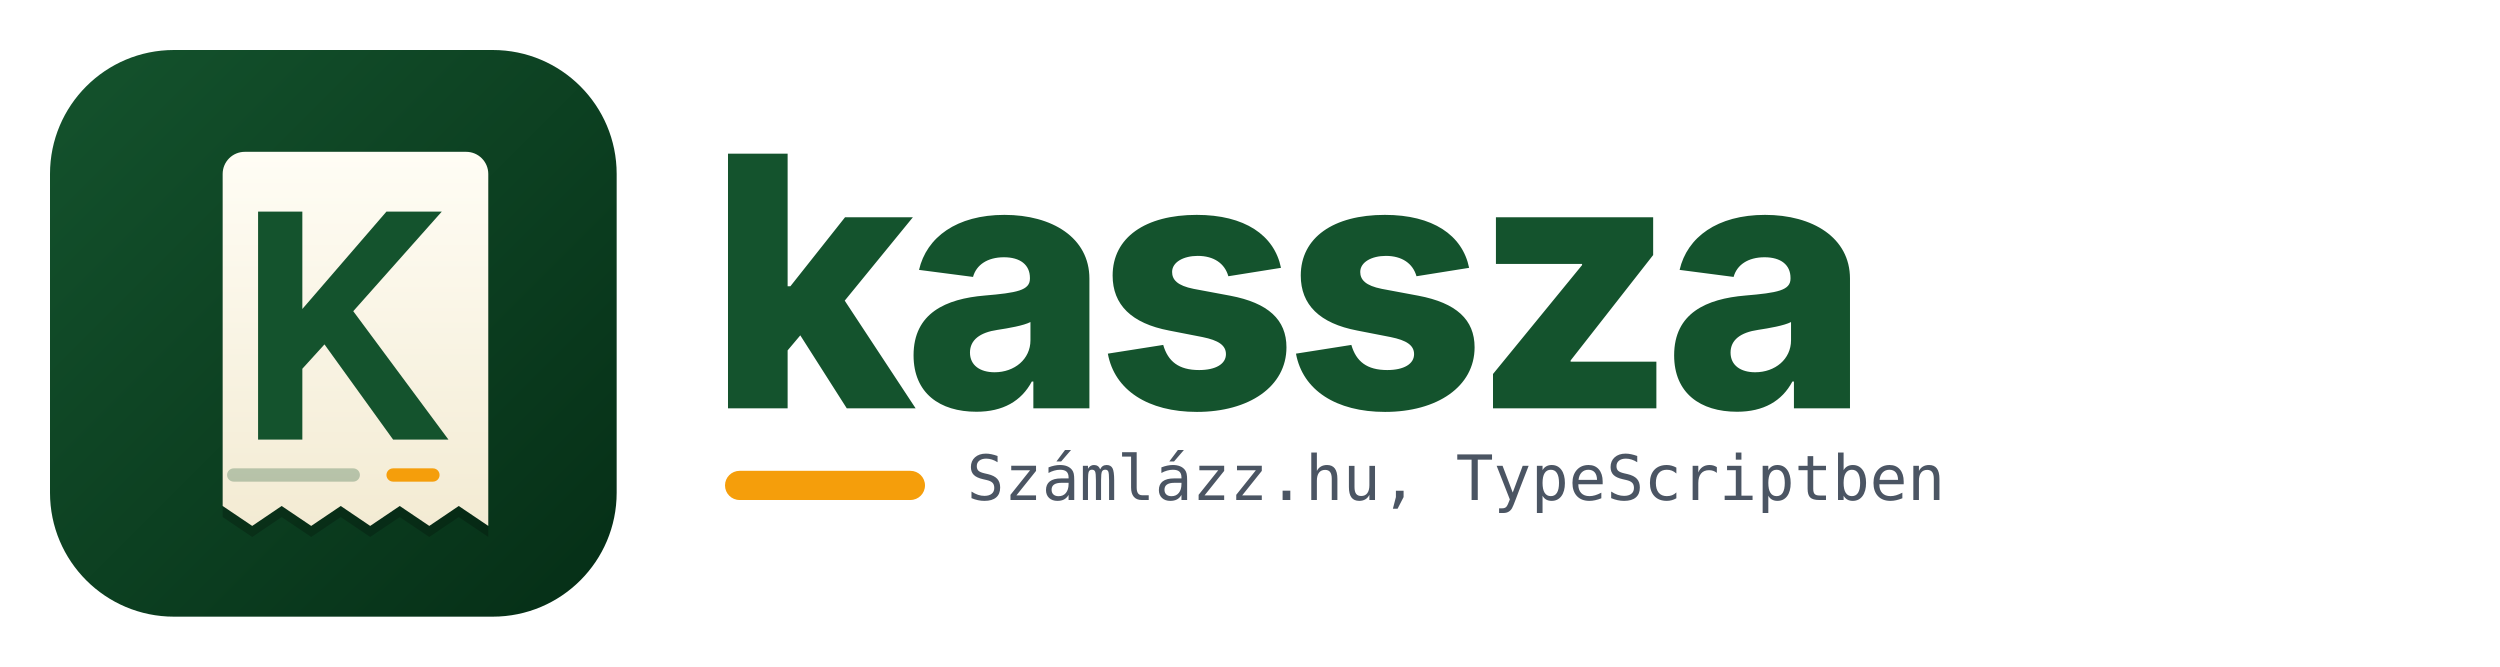
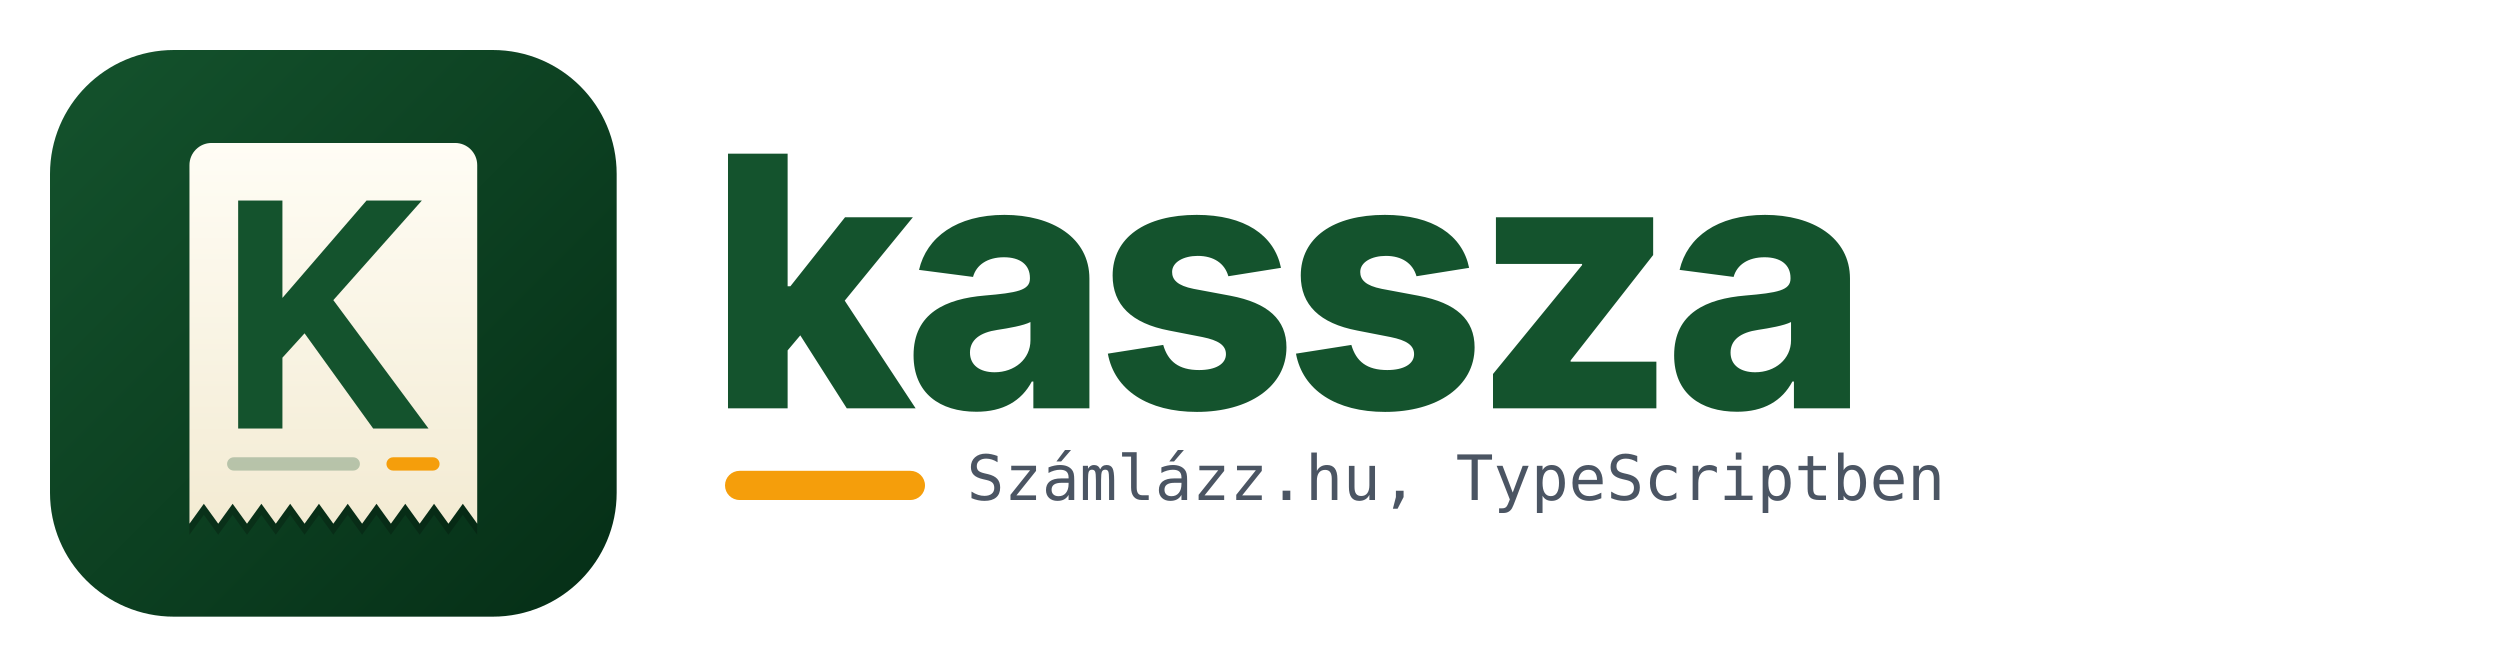
<svg xmlns="http://www.w3.org/2000/svg" width="1200" height="320" viewBox="0 0 1200 320" role="img" aria-labelledby="title">
  <style>.word{fill:#14532D}.tag{fill:#4B5563}@media (prefers-color-scheme:dark){.word{fill:#4ADE80}.tag{fill:#D1D5DB}}</style>
  <defs>
    <linearGradient id="bg" x1="0" y1="0" x2="1" y2="1">
      <stop offset="0" stop-color="#14532D" />
      <stop offset="1" stop-color="#052E16" />
    </linearGradient>
    <linearGradient id="paper" x1="0" y1="0" x2="0" y2="1">
      <stop offset="0" stop-color="#FFFDF5" />
      <stop offset="1" stop-color="#F3EBD3" />
    </linearGradient>
  </defs>
  <g transform="translate(24 24) scale(0.53125)">
    <rect width="512" height="512" rx="112" fill="url(#bg)" />
-     <path d="M136 92h240a20 20 0 0 1 20 20v318l-26.7-18-26.6 18-26.7-18-26.7 18-26.6-18-26.7 18-26.7-18-26.6 18-26.7-18V112a20 20 0 0 1 20-20z" fill="#000" opacity=".22" transform="translate(0 10)" />
-     <path d="M136 92h240a20 20 0 0 1 20 20v318l-26.7-18-26.6 18-26.7-18-26.7 18-26.6-18-26.7 18-26.7-18-26.6 18-26.7-18V112a20 20 0 0 1 20-20z" fill="url(#paper)" />
-     <path d="M188 146h40v88l76-88h50l-80 90 86 116h-50l-62-86-20 22v64h-40z" fill="#14532D" />
-     <rect x="160" y="378" width="120" height="12" rx="6" fill="#14532D" opacity=".28" />
-     <rect x="304" y="378" width="48" height="12" rx="6" fill="#F59E0B" />
+     <path d="M146 84H366A20 20 0 0 1 386 104V428l-13 -18 l-13 18 l-13 -18 l-13 18 l-13 -18 l-13 18 l-13 -18 l-13 18 l-13 -18 l-13 18 l-13 -18 l-13 18 l-13 -18 l-13 18 l-13 -18 l-13 18 l-13 -18 l-13 18 l-13 -18 l-13 18V104A20 20 0 0 1 146 84Z" fill="#000" opacity=".22" transform="translate(0 10)" />
+     <path d="M146 84H366A20 20 0 0 1 386 104V428l-13 -18 l-13 18 l-13 -18 l-13 18 l-13 -18 l-13 18 l-13 -18 l-13 18 l-13 -18 l-13 18 l-13 -18 l-13 18 l-13 -18 l-13 18 l-13 -18 l-13 18 l-13 -18 l-13 18 l-13 -18 l-13 18V104A20 20 0 0 1 146 84Z" fill="url(#paper)" />
+     <path d="M170 136h40v88l76-88h50l-80 90 86 116h-50l-62-86-20 22v64h-40z" fill="#14532D" />
+     <rect x="160" y="368" width="120" height="12" rx="6" fill="#14532D" opacity=".28" />
+     <rect x="304" y="368" width="48" height="12" rx="6" fill="#F59E0B" />
  </g>
  <text x="340" y="196" font-family="ui-rounded, 'SF Pro Rounded', 'Nunito', 'Inter', system-ui, sans-serif" font-size="168" font-weight="800" letter-spacing="-6" class="word">kassza</text>
  <rect x="348" y="226" width="96" height="14" rx="7" fill="#F59E0B" />
  <text x="464" y="240" font-family="ui-monospace, 'SF Mono', 'JetBrains Mono', monospace" font-size="30" font-weight="500" class="tag">Számlázz.hu, TypeScriptben</text>
</svg>
